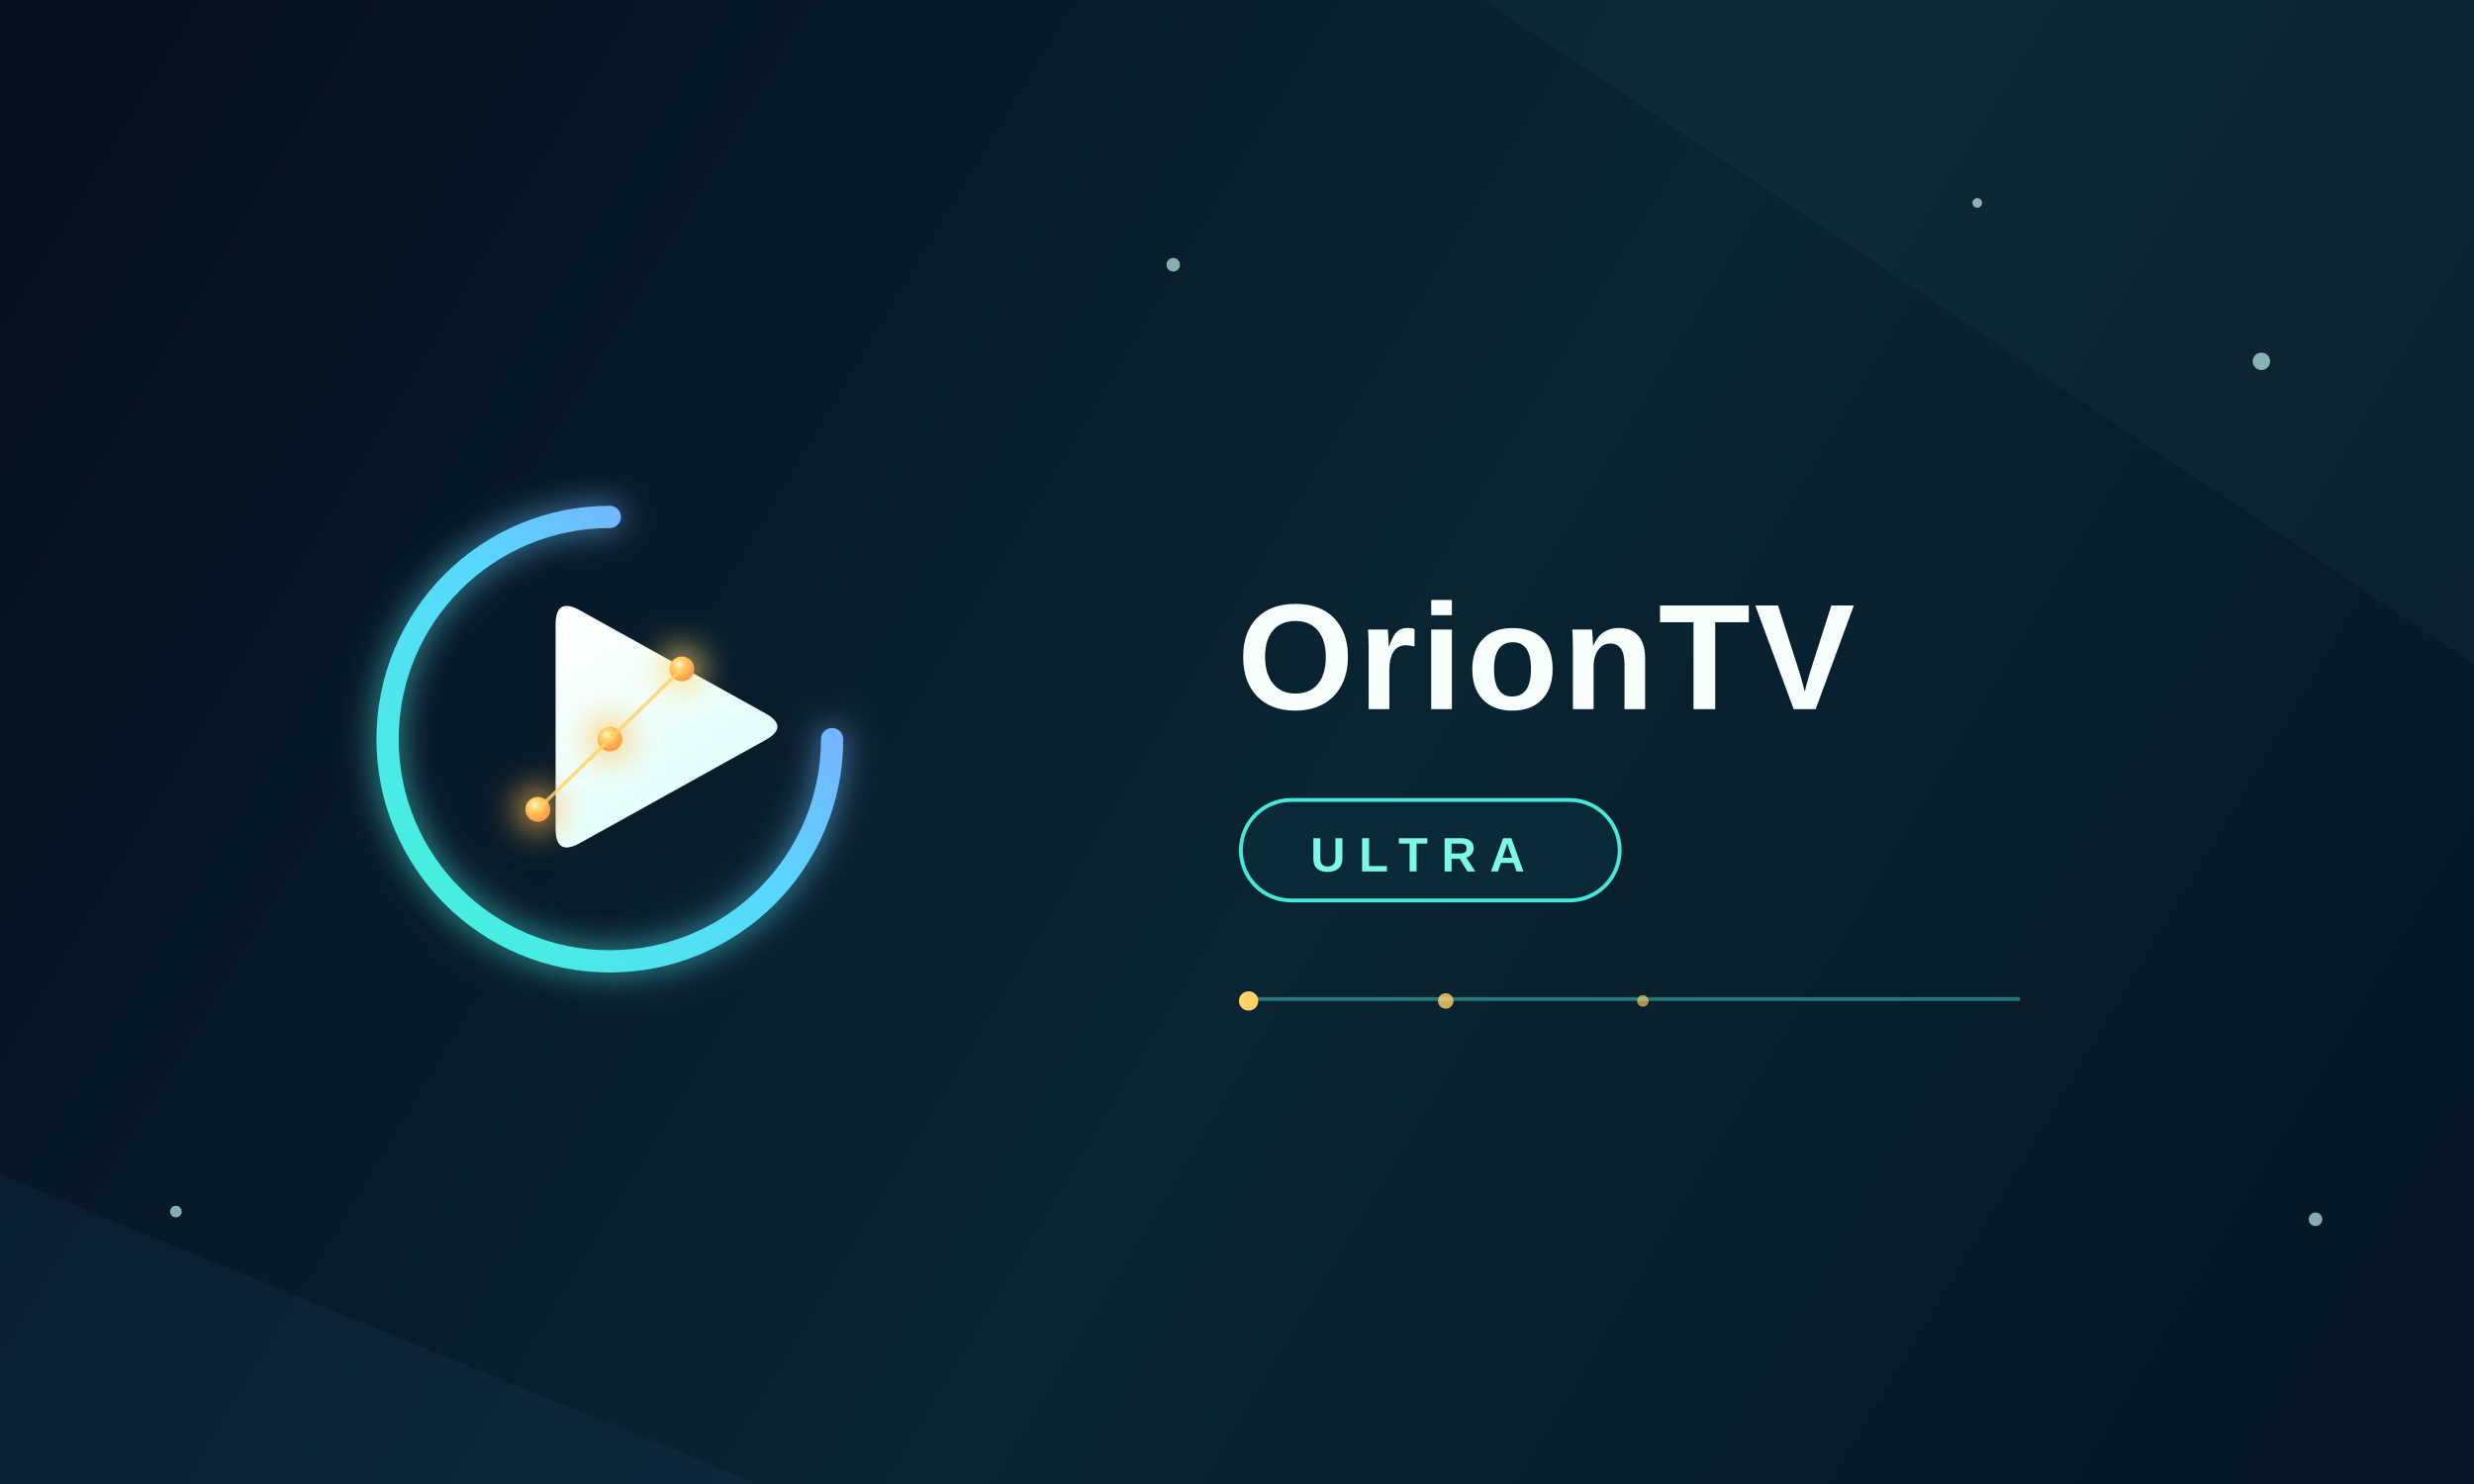
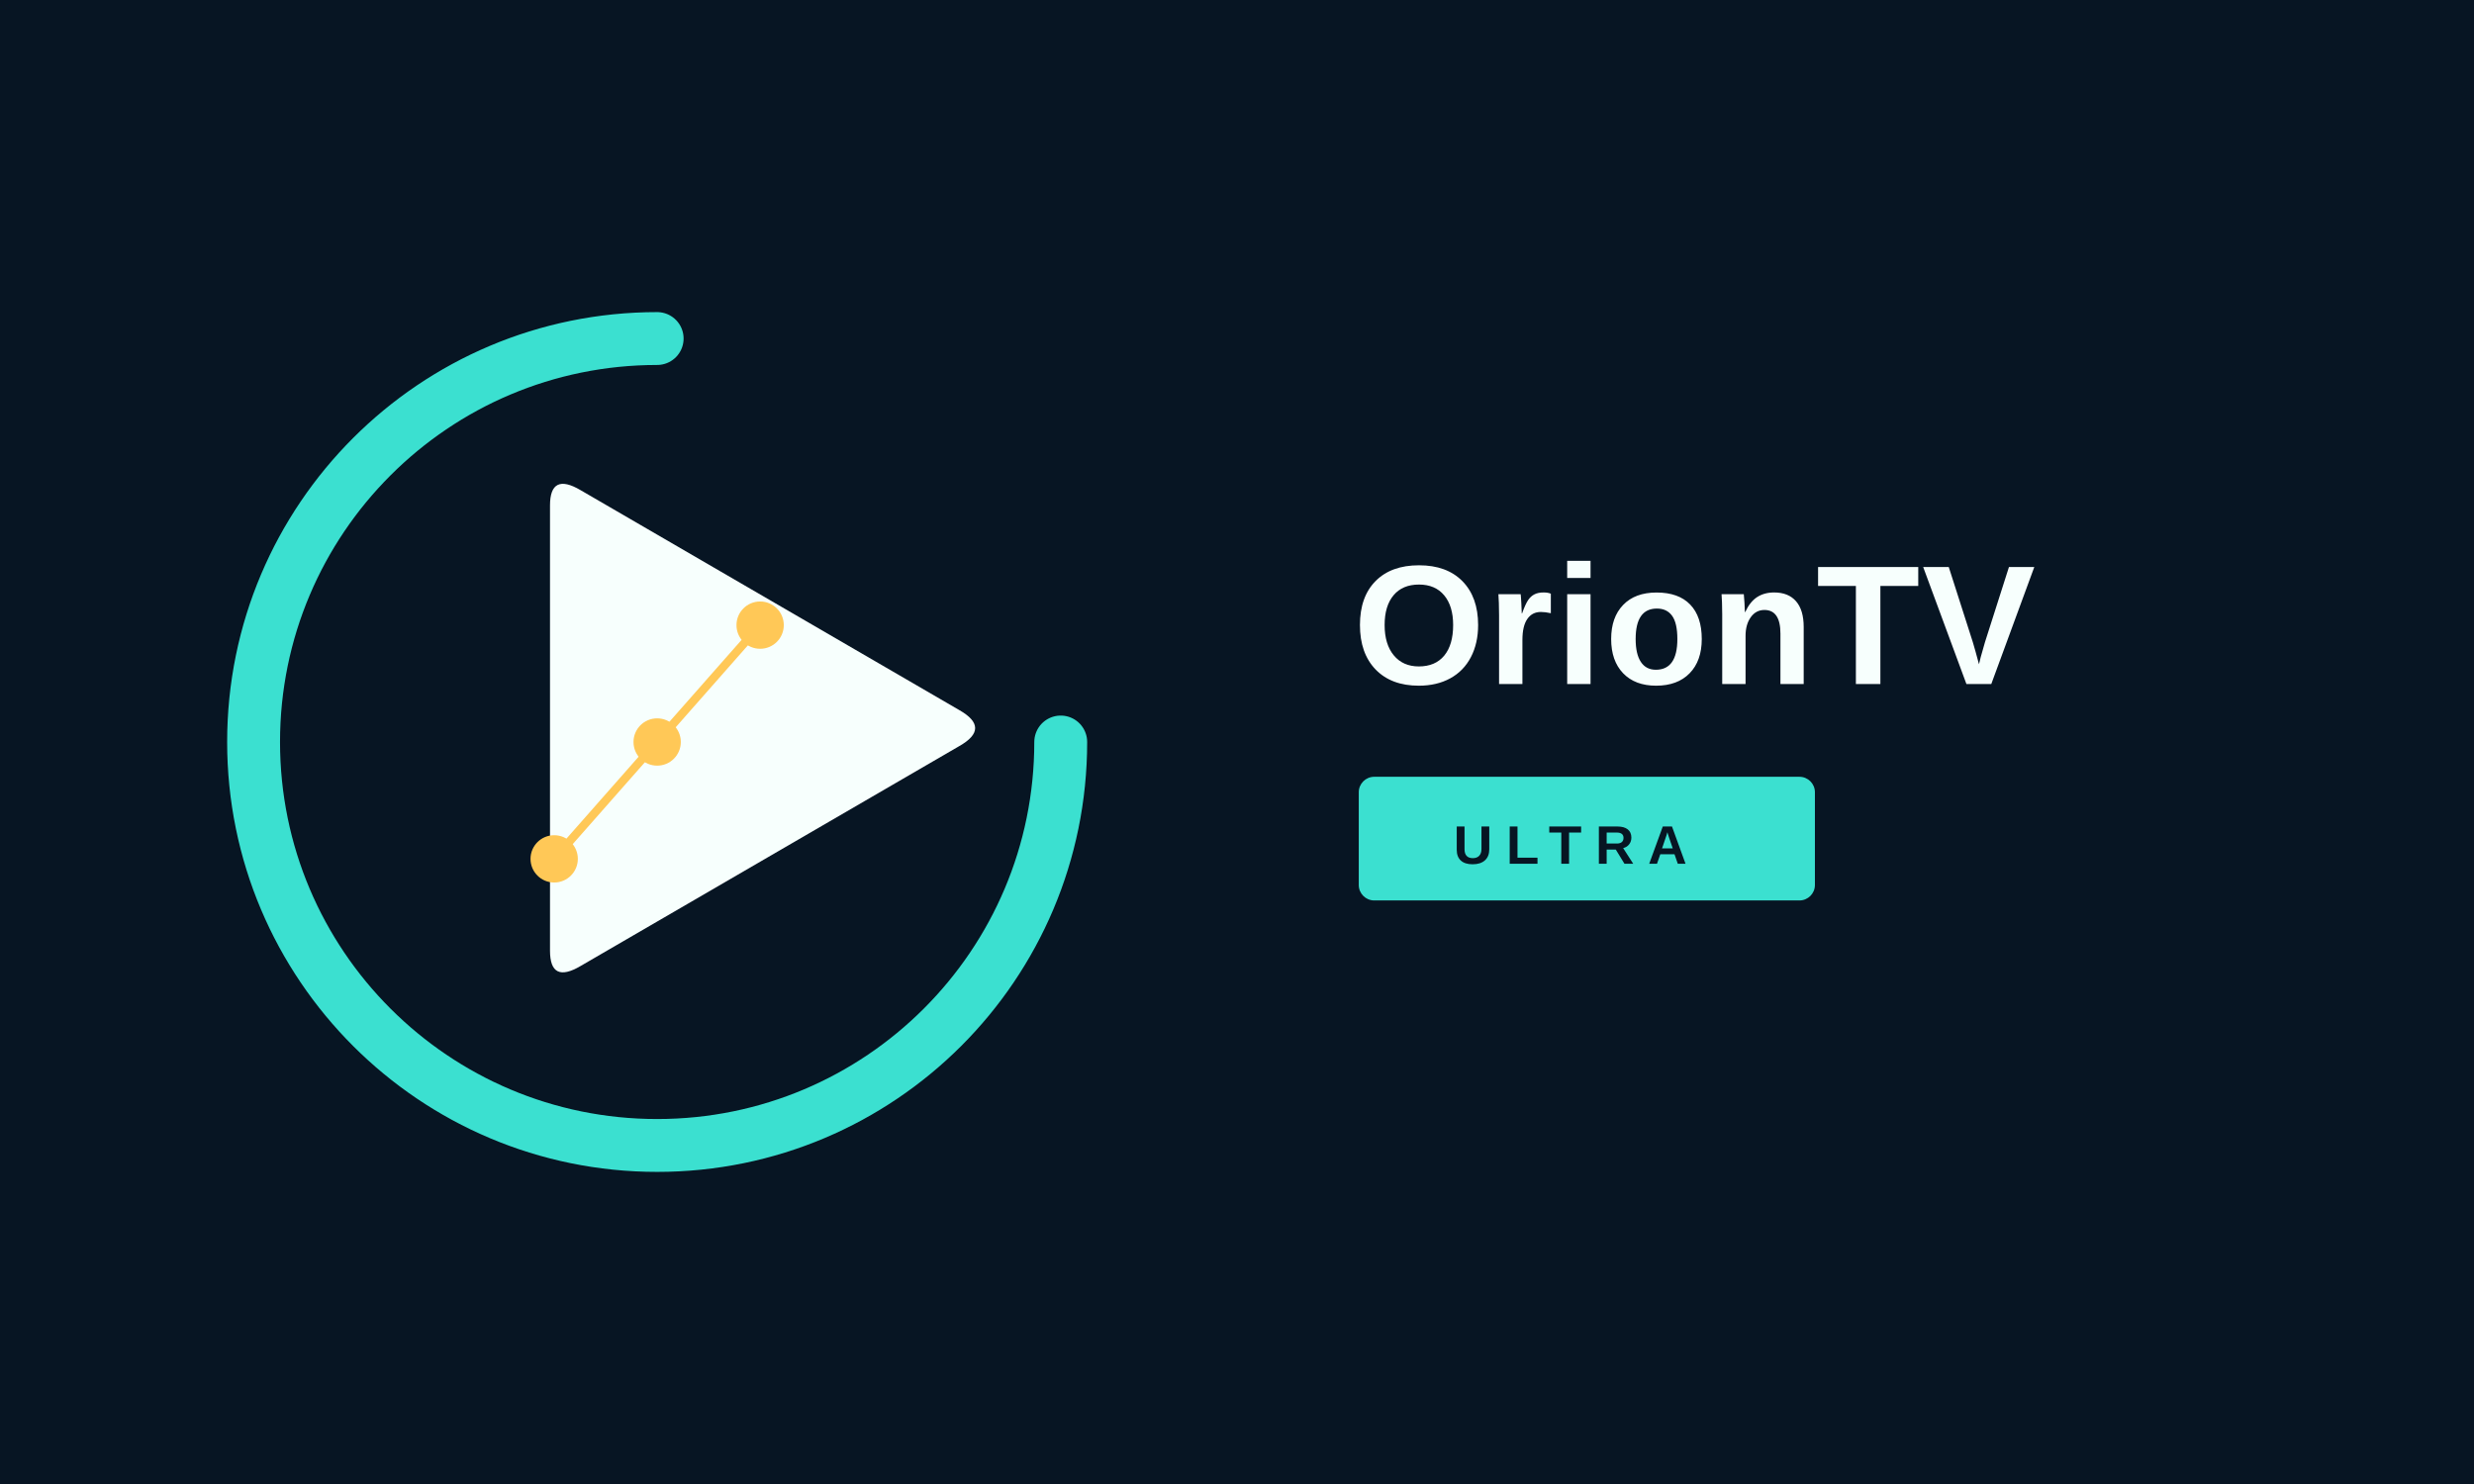
<svg xmlns="http://www.w3.org/2000/svg" width="1280" height="768" viewBox="0 0 1280 768">
-   <defs>
-     <linearGradient id="background" x1="60" y1="40" x2="1210" y2="730" gradientUnits="userSpaceOnUse">
-       <stop stop-color="#06111F" />
-       <stop offset="0.55" stop-color="#0A2432" />
-       <stop offset="1" stop-color="#071725" />
-     </linearGradient>
-     <radialGradient id="halo" cx="0" cy="0" r="1" gradientTransform="translate(345 382) rotate(90) scale(390 650)">
-       <stop stop-color="#25D8CF" stop-opacity="0.23" />
-       <stop offset="1" stop-color="#25D8CF" stop-opacity="0" />
-     </radialGradient>
-     <linearGradient id="orbit" x1="284" y1="712" x2="744" y2="292" gradientUnits="userSpaceOnUse">
-       <stop stop-color="#44F2DB" />
-       <stop offset="0.52" stop-color="#58D7FF" />
-       <stop offset="1" stop-color="#8B9BFF" />
-     </linearGradient>
-     <linearGradient id="play" x1="462" y1="374" x2="647" y2="644" gradientUnits="userSpaceOnUse">
-       <stop stop-color="#FFFFFF" />
-       <stop offset="1" stop-color="#D9FFFA" />
-     </linearGradient>
-     <radialGradient id="star" cx="0" cy="0" r="1" gradientTransform="translate(0.38 0.32) scale(0.62)">
-       <stop stop-color="#FFF8D6" />
-       <stop offset="0.35" stop-color="#FFD36A" />
-       <stop offset="1" stop-color="#FF9E45" />
-     </radialGradient>
-     <filter id="softGlow" x="-60%" y="-60%" width="220%" height="220%">
-       <feGaussianBlur stdDeviation="18" />
-     </filter>
-   </defs>
-   <rect width="1280" height="768" fill="url(#background)" />
-   <rect width="1280" height="768" fill="url(#halo)" />
-   <path d="M768 0H1280V344L768 0Z" fill="#7EEFE5" opacity="0.035" />
-   <path d="M0 608L392 768H0V608Z" fill="#3DAEFC" opacity="0.05" />
-   <g fill="#C8FFF8" opacity="0.65">
-     <circle cx="607" cy="137" r="3.5" />
-     <circle cx="1170" cy="187" r="4.5" />
-     <circle cx="1198" cy="631" r="3.5" />
-     <circle cx="91" cy="627" r="3" />
-     <circle cx="1023" cy="105" r="2.5" />
-   </g>
-   <g transform="translate(80 147) scale(0.46)">
-     <path d="M512 262A250 250 0 1 0 762 512" fill="none" stroke="url(#orbit)" stroke-width="32" stroke-linecap="round" filter="url(#softGlow)" opacity="0.55" />
-     <path d="M512 262A250 250 0 1 0 762 512" fill="none" stroke="url(#orbit)" stroke-width="25" stroke-linecap="round" />
-     <path d="M451 613Q451 645 480 628L687 513Q714 498 687 483L480 368Q451 351 451 383Z" fill="url(#play)" />
-     <g filter="url(#softGlow)" opacity="0.75">
-       <circle cx="431" cy="591" r="25" fill="#FFB34E" />
-       <circle cx="512" cy="512" r="25" fill="#FFC65C" />
-       <circle cx="593" cy="433" r="25" fill="#FFD86E" />
-     </g>
-     <g>
-       <circle cx="431" cy="591" r="14" fill="url(#star)" />
-       <circle cx="512" cy="512" r="14" fill="url(#star)" />
-       <circle cx="593" cy="433" r="14" fill="url(#star)" />
-     </g>
-     <path d="M431 591L512 512L593 433" fill="none" stroke="#FFD36A" stroke-width="4" stroke-linecap="round" stroke-linejoin="round" opacity="0.8" />
+   <rect width="1280" height="768" fill="#071523" />
+   <g transform="translate(340 384) scale(0.72) translate(-512 -512)">
+     <path d="M512 222A290 290 0 1 0 802 512" fill="none" stroke="#3BE0D0" stroke-width="38" stroke-linecap="round" />
+     <path d="M435 662Q435 686 457 673L729 515Q752 502 729 489L457 331Q435 318 435 342Z" fill="#F7FFFD" />
+     <path d="M438 596L512 512L586 428" fill="none" stroke="#FFC857" stroke-width="6" stroke-linecap="round" stroke-linejoin="round" />
+     <circle cx="438" cy="596" r="17" fill="#FFC857" />
+     <circle cx="512" cy="512" r="17" fill="#FFC857" />
+     <circle cx="586" cy="428" r="17" fill="#FFC857" />
  </g>
  <g font-family="Avenir Next, Helvetica Neue, Arial, sans-serif">
-     <text x="640" y="367" fill="#F7FFFD" font-size="78" font-weight="700" letter-spacing="2">OrionTV</text>
-     <rect x="642" y="414" width="196" height="52" rx="26" fill="#0A2A37" stroke="#45E8D9" stroke-width="2" />
-     <text x="678" y="451" fill="#7DF7EA" font-size="25" font-weight="700" letter-spacing="7">ULTRA</text>
-     <path d="M642 517H1045" stroke="#4ADFD4" stroke-width="2" opacity="0.45" />
-     <circle cx="646" cy="518" r="5" fill="#FFD36A" />
-     <circle cx="748" cy="518" r="4" fill="#FFD36A" opacity="0.8" />
-     <circle cx="850" cy="518" r="3" fill="#FFD36A" opacity="0.65" />
+     <text x="700" y="354" fill="#F7FFFD" font-size="88" font-weight="700" letter-spacing="1">OrionTV</text>
+     <rect x="703" y="402" width="236" height="64" rx="8" fill="#3BE0D0" />
+     <text x="752" y="447" fill="#071523" font-size="28" font-weight="800" letter-spacing="7">ULTRA</text>
  </g>
</svg>
